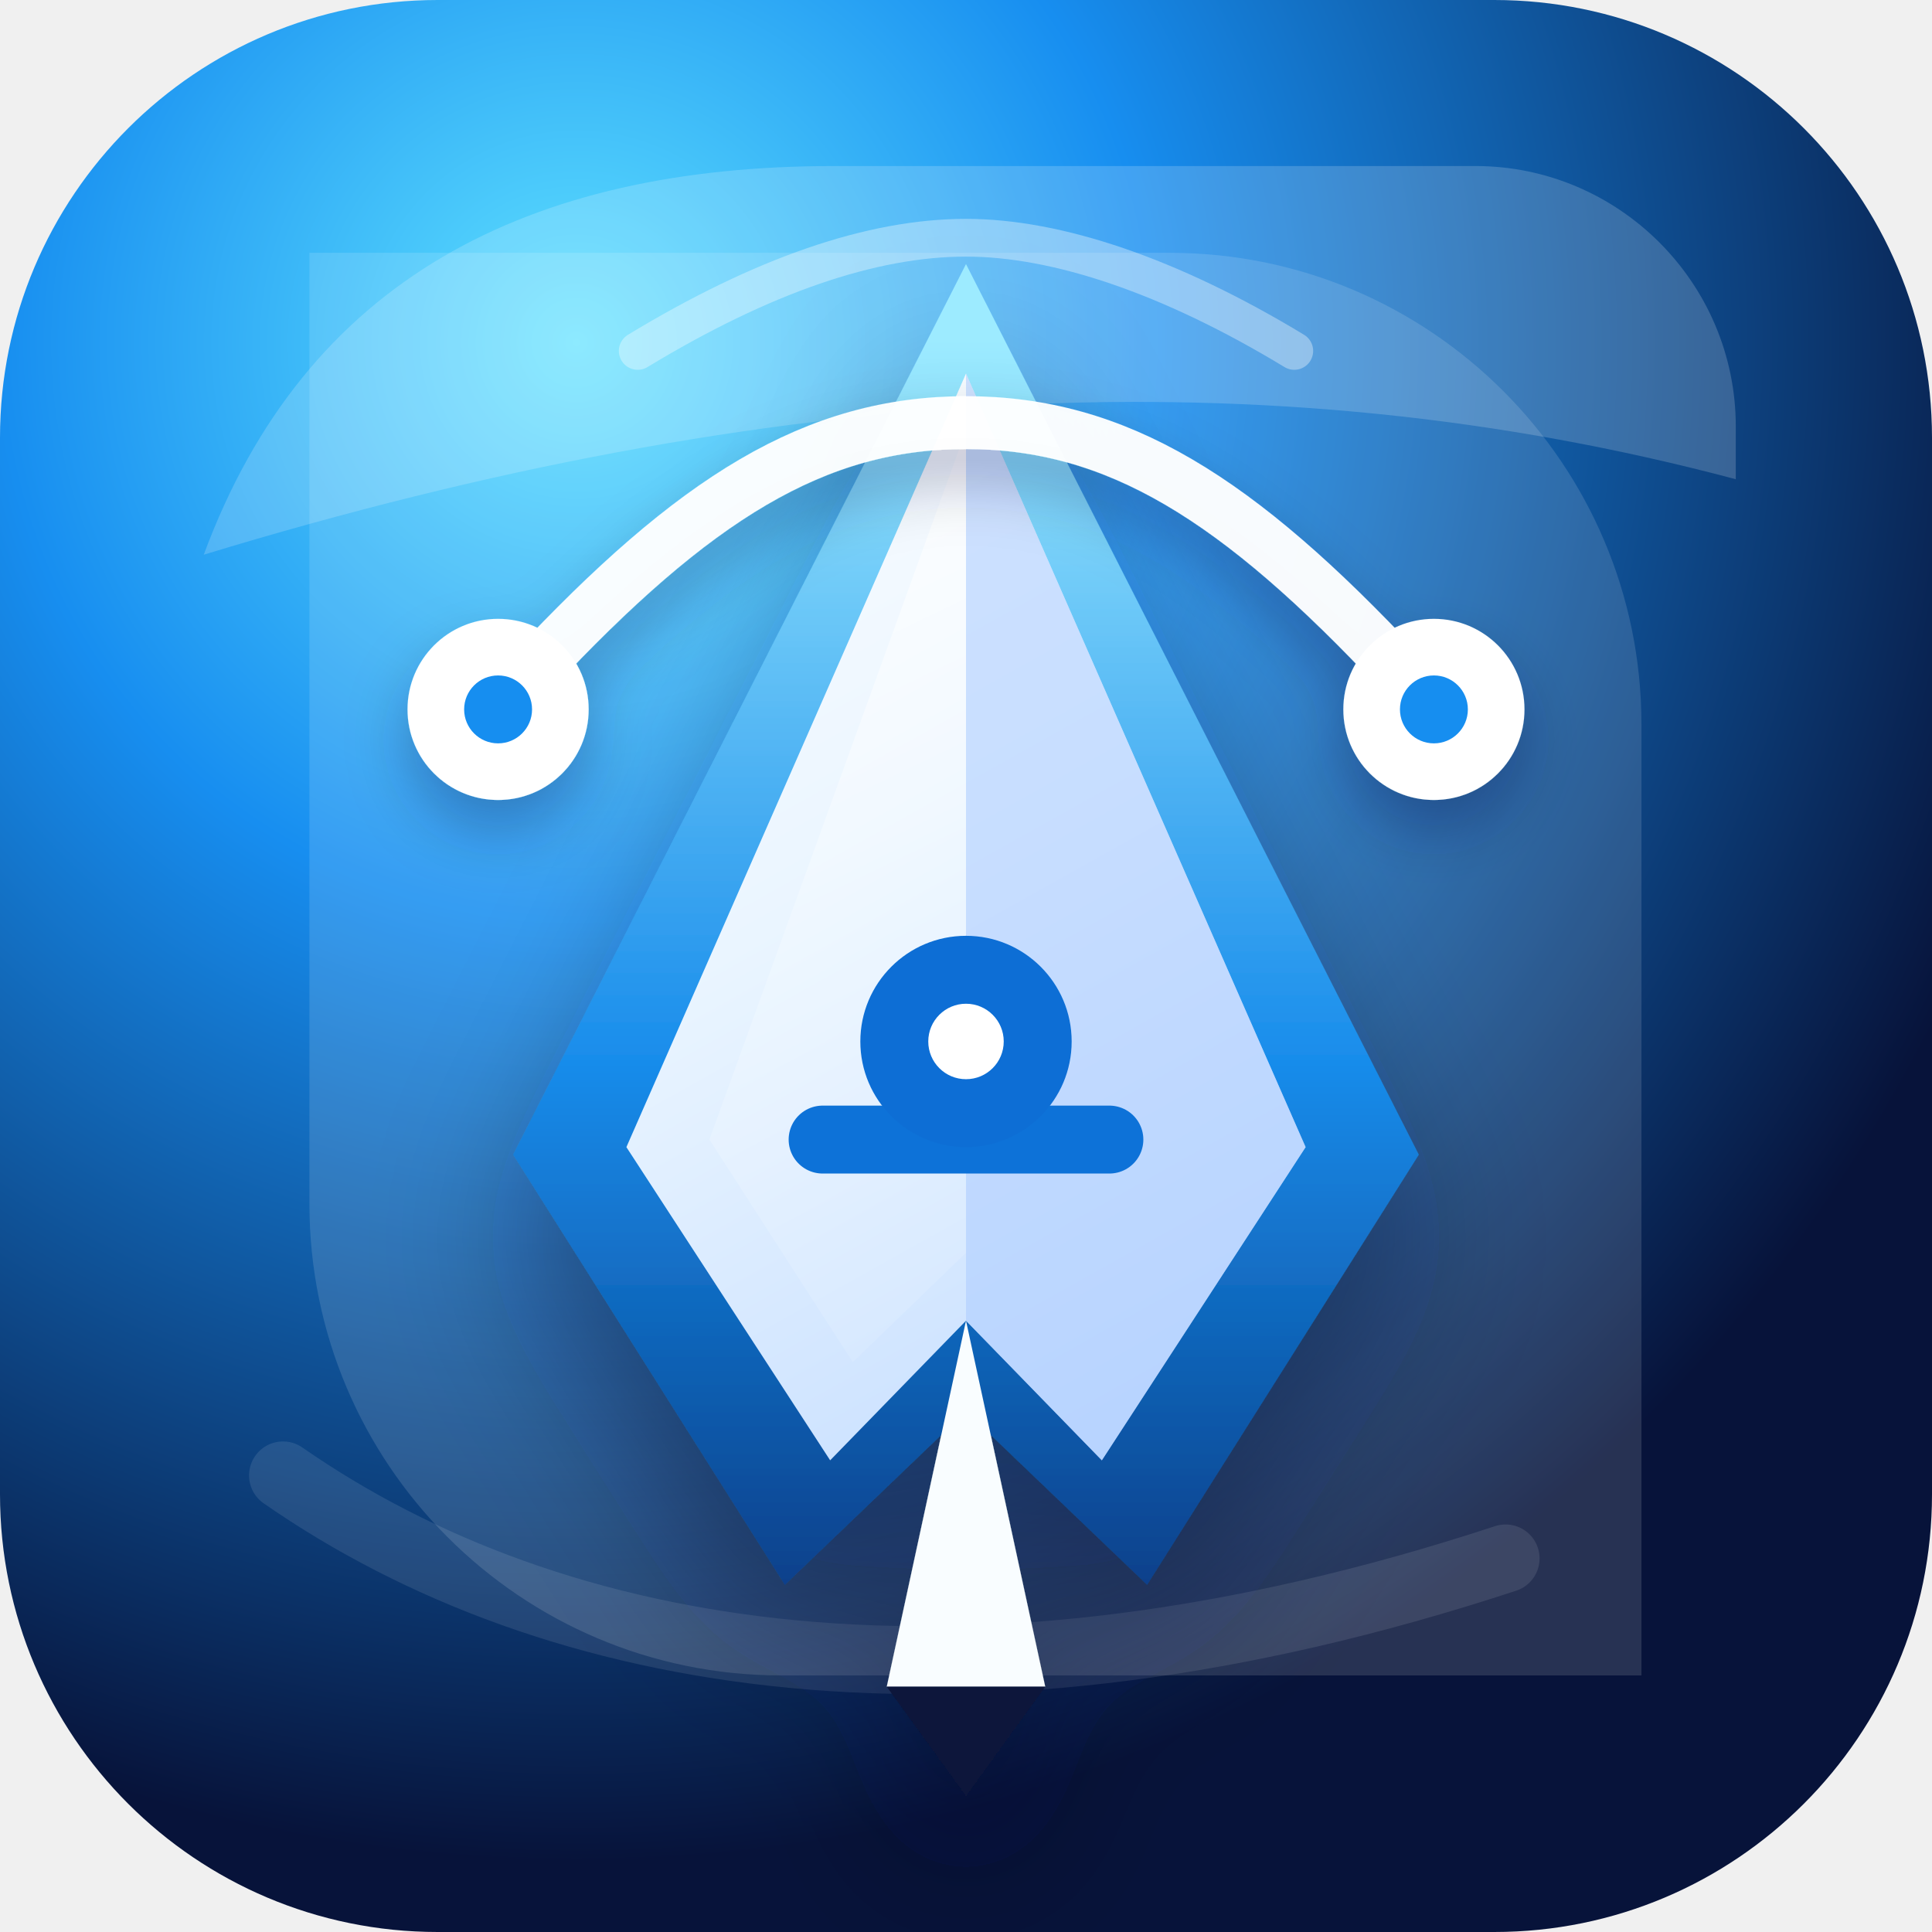
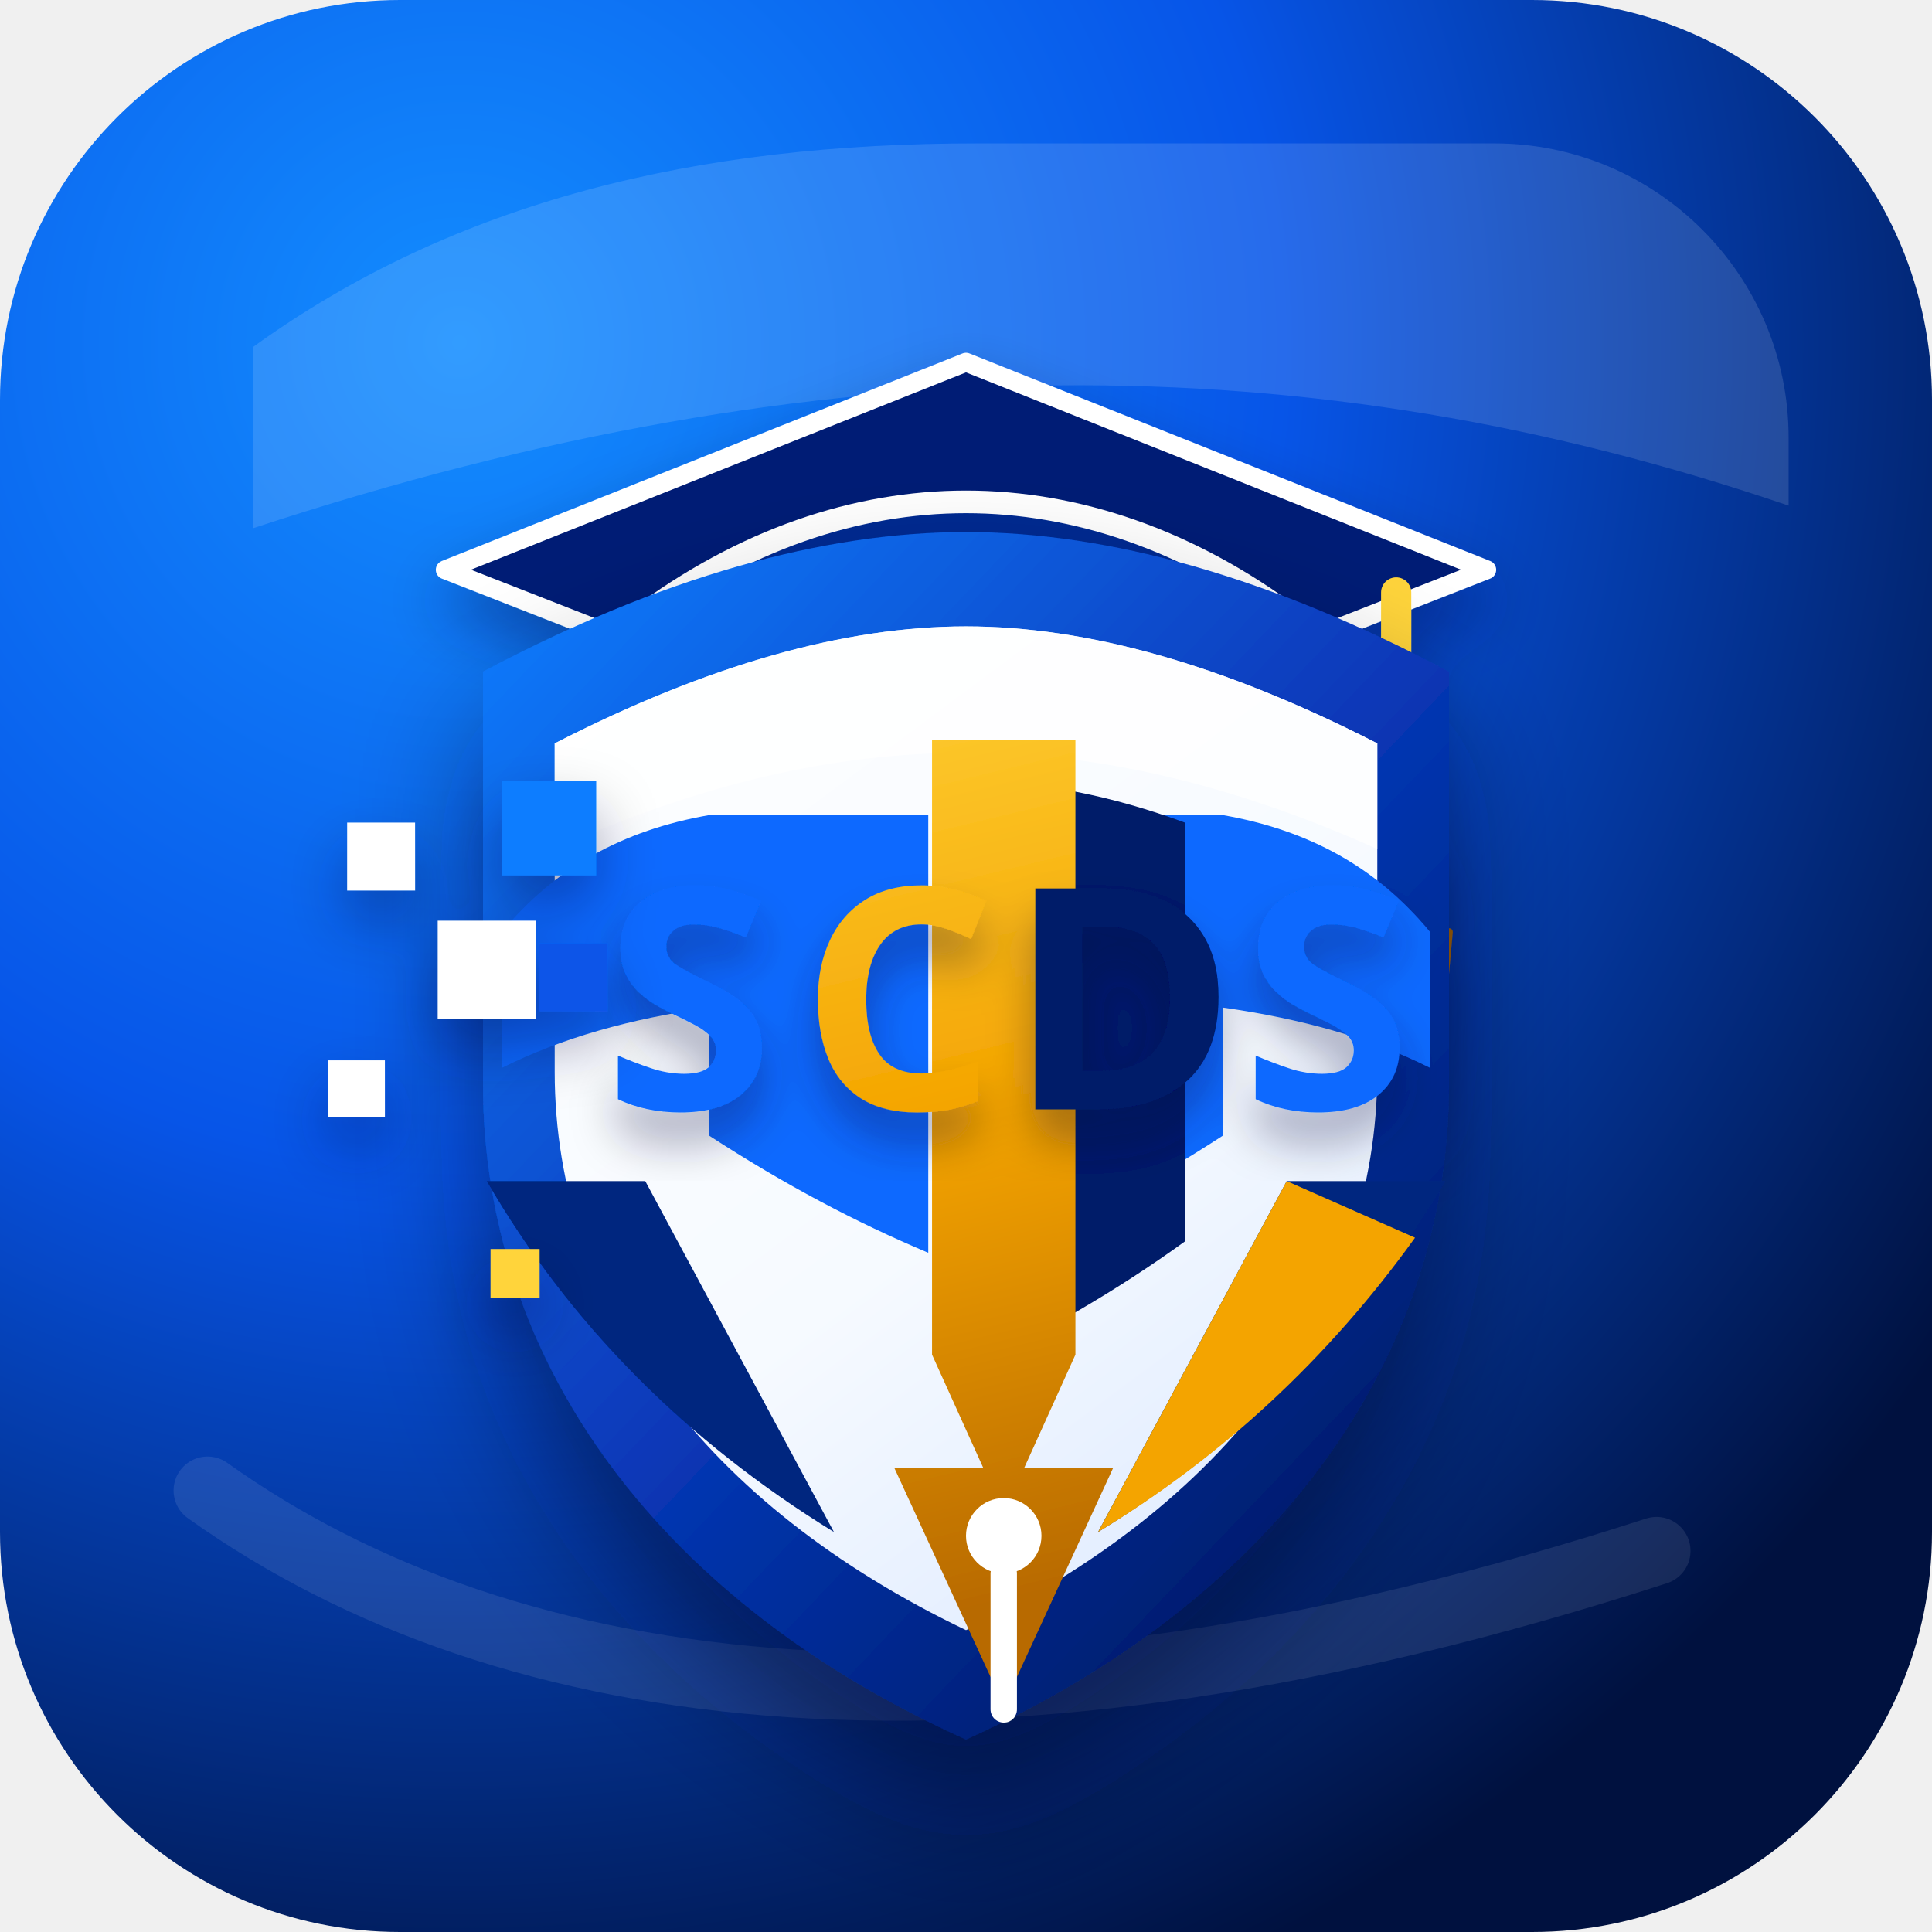
<svg xmlns="http://www.w3.org/2000/svg" viewBox="0 0 512 512" role="img" aria-labelledby="title desc">
  <defs>
-     <radialGradient id="bgGlow" cx="30%" cy="18%" r="78%">
-       <stop stop-color="#5FE1FF" />
-       <stop offset="0.38" stop-color="#178EF0" />
-       <stop offset="1" stop-color="#07133A" />
+     <radialGradient id="bg" cx="24%" cy="18%" r="92%">
+       <stop stop-color="#138DFF" />
+       <stop offset="0.46" stop-color="#0755E8" />
+       <stop offset="1" stop-color="#00113F" />
    </radialGradient>
-     <linearGradient id="nibFace" x1="156" y1="78" x2="354" y2="432" gradientUnits="userSpaceOnUse">
+     <linearGradient id="shieldFace" x1="146" y1="128" x2="372" y2="432" gradientUnits="userSpaceOnUse">
      <stop stop-color="#FFFFFF" />
-       <stop offset="0.42" stop-color="#EAF5FF" />
-       <stop offset="1" stop-color="#B8D5FF" />
+       <stop offset="0.58" stop-color="#F6FAFF" />
+       <stop offset="1" stop-color="#D9E7FF" />
    </linearGradient>
-     <linearGradient id="nibEdge" x1="256" y1="90" x2="256" y2="445" gradientUnits="userSpaceOnUse">
-       <stop stop-color="#9DEBFF" />
-       <stop offset="0.54" stop-color="#188CEB" />
-       <stop offset="1" stop-color="#06337A" />
+     <linearGradient id="blueEdge" x1="131" y1="148" x2="400" y2="405" gradientUnits="userSpaceOnUse">
+       <stop stop-color="#0E7DFF" />
+       <stop offset="0.52" stop-color="#0738B8" />
+       <stop offset="1" stop-color="#00155A" />
    </linearGradient>
-     <linearGradient id="metal" x1="170" y1="94" x2="320" y2="405" gradientUnits="userSpaceOnUse">
-       <stop stop-color="#FFFFFF" stop-opacity="0.94" />
-       <stop offset="0.44" stop-color="#FFFFFF" stop-opacity="0.24" />
-       <stop offset="1" stop-color="#FFFFFF" stop-opacity="0" />
+     <linearGradient id="gold" x1="222" y1="160" x2="285" y2="420" gradientUnits="userSpaceOnUse">
+       <stop stop-color="#FFD43B" />
+       <stop offset="0.52" stop-color="#F4A400" />
+       <stop offset="1" stop-color="#B86A00" />
    </linearGradient>
-     <filter id="softShadow" x="-30%" y="-30%" width="160%" height="170%">
-       <feDropShadow dx="0" dy="24" stdDeviation="20" flood-color="#010A24" flood-opacity="0.38" />
+     <filter id="deepShadow" x="-30%" y="-30%" width="160%" height="170%">
+       <feDropShadow dx="0" dy="20" stdDeviation="17" flood-color="#000924" flood-opacity="0.48" />
    </filter>
-     <filter id="smallShadow" x="-40%" y="-40%" width="180%" height="180%">
-       <feDropShadow dx="0" dy="8" stdDeviation="8" flood-color="#001037" flood-opacity="0.28" />
+     <filter id="smallShadow" x="-30%" y="-30%" width="160%" height="170%">
+       <feDropShadow dx="0" dy="8" stdDeviation="8" flood-color="#00103A" flood-opacity="0.36" />
+     </filter>
+     <filter id="textShadow" x="-20%" y="-20%" width="140%" height="150%">
+       <feDropShadow dx="0" dy="8" stdDeviation="6" flood-color="#00103A" flood-opacity="0.34" />
    </filter>
  </defs>
-   <rect width="512" height="512" rx="116" fill="url(#bgGlow)" />
-   <path d="M82 67h228c69 0 125 56 125 125v252H207C138 444 82 388 82 319V67Z" fill="#FFFFFF" opacity="0.13" />
-   <path d="M54 147C81 74 140 44 221 44h170c38 0 69 31 69 69v14C336 94 205 101 54 147Z" fill="#FFFFFF" opacity="0.18" />
-   <path d="M75 391c72 50 181 69 324 22" fill="none" stroke="#FFFFFF" stroke-width="18" stroke-linecap="round" opacity="0.1" />
-   <g filter="url(#softShadow)">
-     <path d="M256 70 376 306 304 420 256 374 208 420 136 306 256 70Z" fill="url(#nibEdge)" />
-     <path d="M256 99 346 304 292 387 256 350 220 387 166 304 256 99Z" fill="url(#nibFace)" />
-     <path d="M256 99 346 304 292 387 256 350V99Z" fill="#A8C9FF" opacity="0.52" />
-     <path d="M256 114 188 302 226 361 256 332V114Z" fill="url(#metal)" />
-     <path d="M218 302h76" fill="none" stroke="#0E72D8" stroke-width="18" stroke-linecap="round" />
-     <circle cx="256" cy="276" r="28" fill="#0B6ED5" />
-     <circle cx="256" cy="276" r="10" fill="#FFFFFF" />
-     <path d="M256 350 235 447h42l-21-97Z" fill="#F9FDFF" />
-     <path d="M235 447h42l-21 29-21-29Z" fill="#07133A" />
+   <rect width="512" height="512" rx="106" fill="url(#bg)" />
+   <path d="M67 92c54-39 118-54 192-54h137c43 0 78 35 78 78v18C348 91 219 90 67 140Z" fill="#FFFFFF" opacity="0.13" />
+   <path d="M55 395c80 57 205 74 384 16" fill="none" stroke="#FFFFFF" stroke-width="18" stroke-linecap="round" opacity="0.09" />
+   <g filter="url(#smallShadow)">
+     <path d="M118 151 256 96l138 55-138 54Z" fill="#001C74" stroke="#FFFFFF" stroke-width="5" stroke-linejoin="round" />
+     <path d="M169 164c28-21 58-31 87-31s59 10 87 31v41H169Z" fill="#002A92" stroke="#FFFFFF" stroke-width="6" />
+     <path d="M370 157v66" stroke="#FFD43B" stroke-width="8" stroke-linecap="round" />
+     <circle cx="370" cy="232" r="12" fill="url(#gold)" stroke="#8B5700" stroke-width="2" />
+     <path d="M356 247h28l-5 55-9-23-9 23Z" fill="url(#gold)" stroke="#A96500" stroke-width="2" stroke-linejoin="round" />
+   </g>
+   <g filter="url(#deepShadow)">
+     <path d="M128 178c47-25 90-37 128-37s81 12 128 37v109c0 75-48 138-128 174-80-36-128-99-128-174Z" fill="url(#blueEdge)" />
+     <path d="M147 197c41-21 77-31 109-31s68 10 109 31v87c0 62-40 115-109 148-69-33-109-86-109-148Z" fill="url(#shieldFace)" />
+     <path d="M147 197c41-21 77-31 109-31s68 10 109 31v28c-76-34-142-34-218 0Z" fill="#FFFFFF" opacity="0.78" />
+     <path d="M188 216h58v116c-19-8-38-18-58-31Z" fill="#0B69FF" />
+     <path d="M324 216h-58v116c19-8 38-18 58-31Z" fill="#0B69FF" />
+     <path d="M256 207c20 0 39 4 58 11v111c-18 13-37 24-58 34Z" fill="#001A69" />
+     <path d="M247 196h38v163l-19 42-19-42Z" fill="url(#gold)" />
+     <path d="M237 389h58l-29 63Z" fill="url(#gold)" />
+     <circle cx="266" cy="407" r="10" fill="#FFFFFF" />
+     <path d="M266 417v36" stroke="#FFFFFF" stroke-width="7" stroke-linecap="round" />
+     <path d="M188 216c-23 4-41 14-55 31v36c16-8 34-13 55-16Z" fill="#0B69FF" />
+     <path d="M324 216c23 4 41 14 55 31v36c-16-8-34-13-55-16Z" fill="#0B69FF" />
+     <path d="M129 313c22 38 53 69 92 93l-50-93Z" fill="#00257F" />
+     <path d="M383 313c-22 38-53 69-92 93l50-93Z" fill="#00257F" />
+     <path d="M341 313 291 406c33-20 61-46 84-78Z" fill="#F4A400" />
+     <g filter="url(#textShadow)" font-family="Arial Black, Impact, sans-serif" font-weight="900" font-size="82" letter-spacing="-10">
+       <text x="160" y="294" fill="#0B69FF">S</text>
+       <text x="212" y="294" fill="url(#gold)">C</text>
+       <text x="267" y="294" fill="#001A69">D</text>
+       <text x="329" y="294" fill="#0B69FF">S</text>
+     </g>
  </g>
  <g filter="url(#smallShadow)">
-     <path d="M141 178C184 132 216 112 256 112s72 20 115 66" fill="none" stroke="#FFFFFF" stroke-width="14" stroke-linecap="round" opacity="0.96" />
-     <circle cx="132" cy="188" r="24" fill="#FFFFFF" />
-     <circle cx="132" cy="188" r="9" fill="#178EF0" />
-     <circle cx="380" cy="188" r="24" fill="#FFFFFF" />
-     <circle cx="380" cy="188" r="9" fill="#178EF0" />
+     <rect x="92" y="218" width="18" height="18" fill="#FFFFFF" />
+     <rect x="116" y="244" width="26" height="26" fill="#FFFFFF" />
+     <rect x="87" y="281" width="15" height="15" fill="#FFFFFF" />
+     <rect x="133" y="207" width="25" height="25" fill="#0E7DFF" />
+     <rect x="143" y="250" width="18" height="18" fill="#0755E8" />
+     <rect x="130" y="331" width="13" height="13" fill="#FFD43B" />
  </g>
-   <path d="M169 93c33-20 62-30 87-30 24 0 54 10 87 30" fill="none" stroke="#FFFFFF" stroke-width="10" stroke-linecap="round" opacity="0.35" />
</svg>
